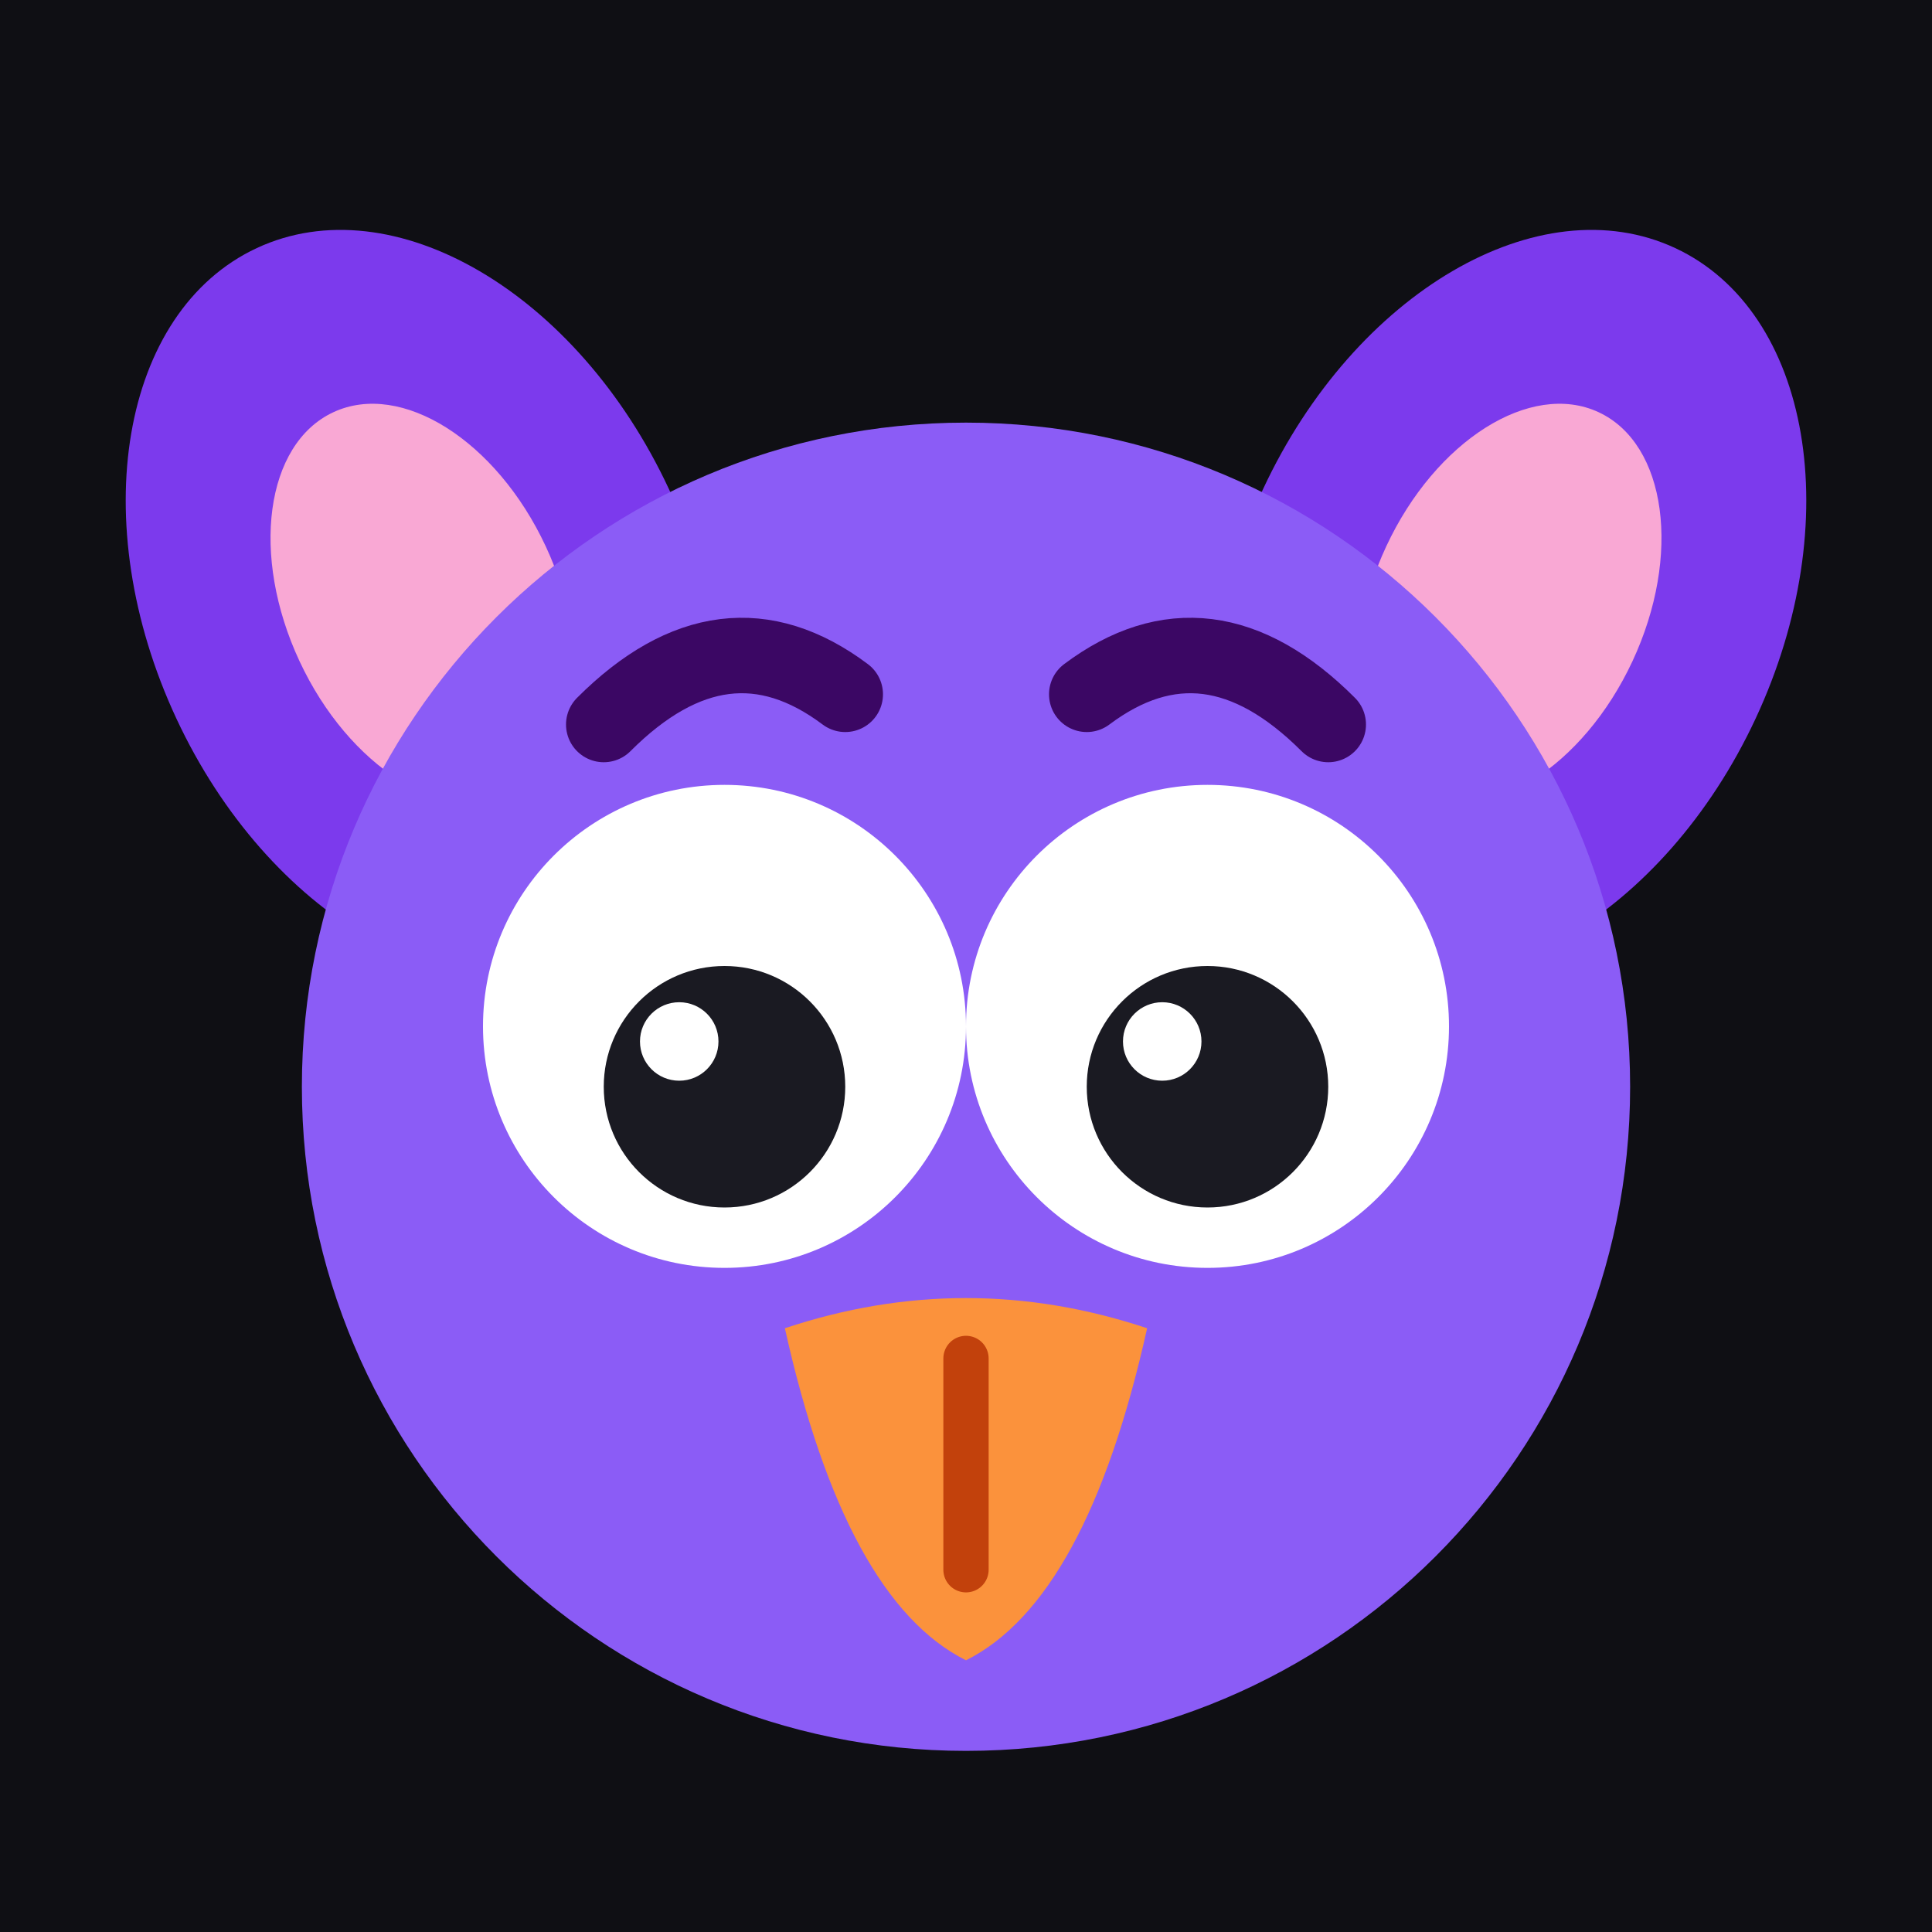
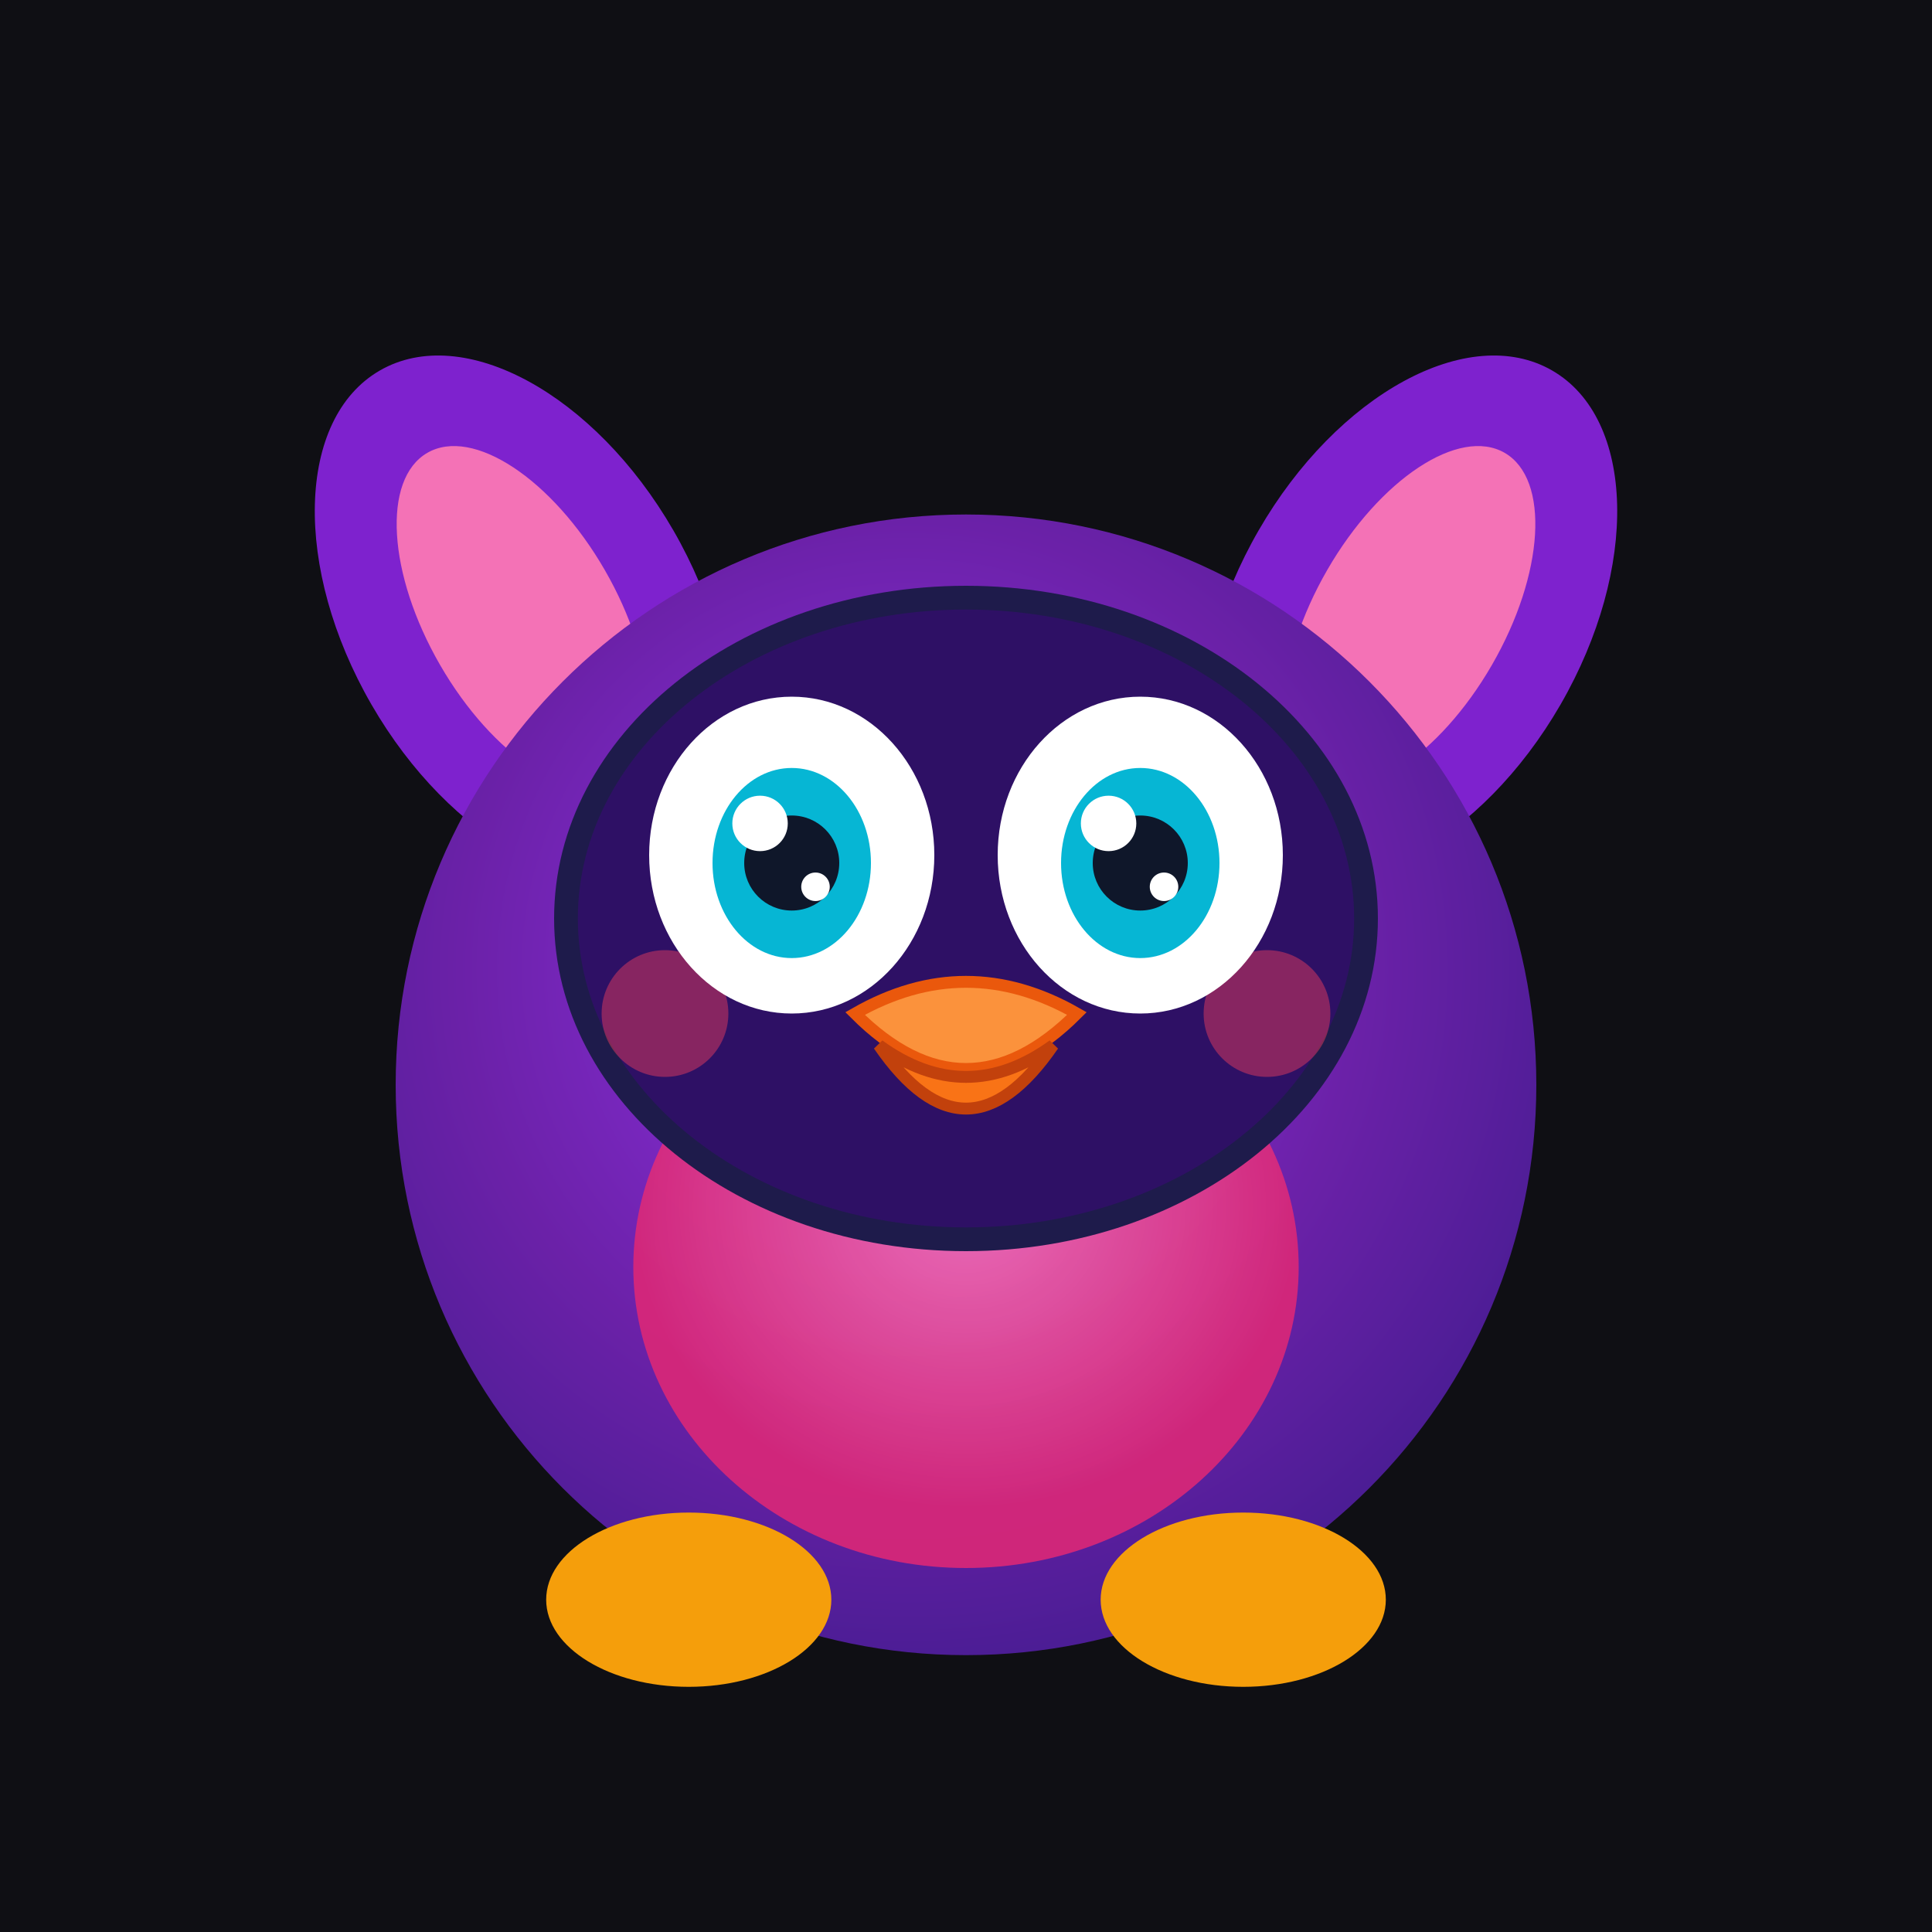
- <svg xmlns="http://www.w3.org/2000/svg" viewBox="0 0 64 64">
-   <rect width="64" height="64" fill="#0f0f14" />
-   <ellipse cx="14" cy="20" rx="9" ry="13" fill="#7c3aed" transform="rotate(-25 14 20)" />
-   <ellipse cx="50" cy="20" rx="9" ry="13" fill="#7c3aed" transform="rotate(25 50 20)" />
-   <ellipse cx="14" cy="20" rx="4.5" ry="7" fill="#f9a8d4" transform="rotate(-25 14 20)" />
-   <ellipse cx="50" cy="20" rx="4.5" ry="7" fill="#f9a8d4" transform="rotate(25 50 20)" />
-   <circle cx="32" cy="36" r="22" fill="#8b5cf6" />
-   <path d="M20 24 Q24 20 28 23" stroke="#3b0764" stroke-width="2.5" fill="none" stroke-linecap="round" />
-   <path d="M44 24 Q40 20 36 23" stroke="#3b0764" stroke-width="2.5" fill="none" stroke-linecap="round" />
-   <circle cx="24" cy="34" r="8" fill="#fff" />
-   <circle cx="40" cy="34" r="8" fill="#fff" />
-   <circle cx="24" cy="36" r="4" fill="#1a1a22" />
-   <circle cx="40" cy="36" r="4" fill="#1a1a22" />
-   <circle cx="22.5" cy="34.5" r="1.3" fill="#fff" />
-   <circle cx="38.5" cy="34.5" r="1.3" fill="#fff" />
-   <path d="M26 44 Q32 42 38 44 Q36 53 32 55 Q28 53 26 44 Z" fill="#fb923c" />
-   <path d="M32 45 L32 52" stroke="#c2410c" stroke-width="1.5" stroke-linecap="round" />
+ <svg xmlns="http://www.w3.org/2000/svg" viewBox="0 0 200 200">
+   <defs>
+     <radialGradient id="bodyGrad" cx="45%" cy="40%" r="60%">
+       <stop offset="0%" stop-color="#9333ea" />
+       <stop offset="65%" stop-color="#6b21a8" />
+       <stop offset="100%" stop-color="#4c1d95" />
+     </radialGradient>
+     <radialGradient id="bellyGrad" cx="50%" cy="40%" r="50%">
+       <stop offset="0%" stop-color="#f472b6" />
+       <stop offset="100%" stop-color="#db2777" />
+     </radialGradient>
+   </defs>
+   <rect width="200" height="200" fill="#0f0f14" />
+   <g transform="translate(100 100) scale(0.82) translate(-100 -100)">
+     <g>
+       <ellipse cx="44" cy="56" rx="22" ry="36" fill="#7e22ce" transform="rotate(-30 44 56)" />
+       <ellipse cx="44" cy="56" rx="12" ry="24" fill="#f472b6" transform="rotate(-30 44 56)" />
+     </g>
+     <g>
+       <ellipse cx="156" cy="56" rx="22" ry="36" fill="#7e22ce" transform="rotate(30 156 56)" />
+       <ellipse cx="156" cy="56" rx="12" ry="24" fill="#f472b6" transform="rotate(30 156 56)" />
+     </g>
+     <circle cx="100" cy="115" r="72" fill="url(#bodyGrad)" />
+     <ellipse cx="100" cy="138" rx="42" ry="38" fill="url(#bellyGrad)" opacity="0.9" />
+     <ellipse cx="65" cy="180" rx="18" ry="11" fill="#f59e0b" />
+     <ellipse cx="135" cy="180" rx="18" ry="11" fill="#f59e0b" />
+     <ellipse cx="100" cy="94" rx="52" ry="42" fill="#1e1b4b" />
+     <ellipse cx="100" cy="94" rx="49" ry="39" fill="#2e1065" />
+     <circle cx="62" cy="106" r="8" fill="#f43f5e" opacity="0.45" />
+     <circle cx="138" cy="106" r="8" fill="#f43f5e" opacity="0.45" />
+     <ellipse cx="78" cy="86" rx="18" ry="20" fill="#ffffff" />
+     <ellipse cx="122" cy="86" rx="18" ry="20" fill="#ffffff" />
+     <ellipse cx="78" cy="87" rx="10" ry="12" fill="#06b6d4" />
+     <circle cx="78" cy="87" r="6" fill="#0f172a" />
+     <circle cx="74" cy="82" r="3.5" fill="#ffffff" />
+     <circle cx="81" cy="90" r="1.8" fill="#ffffff" />
+     <ellipse cx="122" cy="87" rx="10" ry="12" fill="#06b6d4" />
+     <circle cx="122" cy="87" r="6" fill="#0f172a" />
+     <circle cx="118" cy="82" r="3.5" fill="#ffffff" />
+     <circle cx="125" cy="90" r="1.8" fill="#ffffff" />
+     <path d="M 86 106 Q 100 98 114 106 Q 100 120 86 106 Z" fill="#fb923c" stroke="#ea580c" stroke-width="1.5" />
+     <path d="M 89 110 Q 100 118 111 110 Q 100 126 89 110 Z" fill="#f97316" stroke="#c2410c" stroke-width="1.5" />
+   </g>
</svg>
